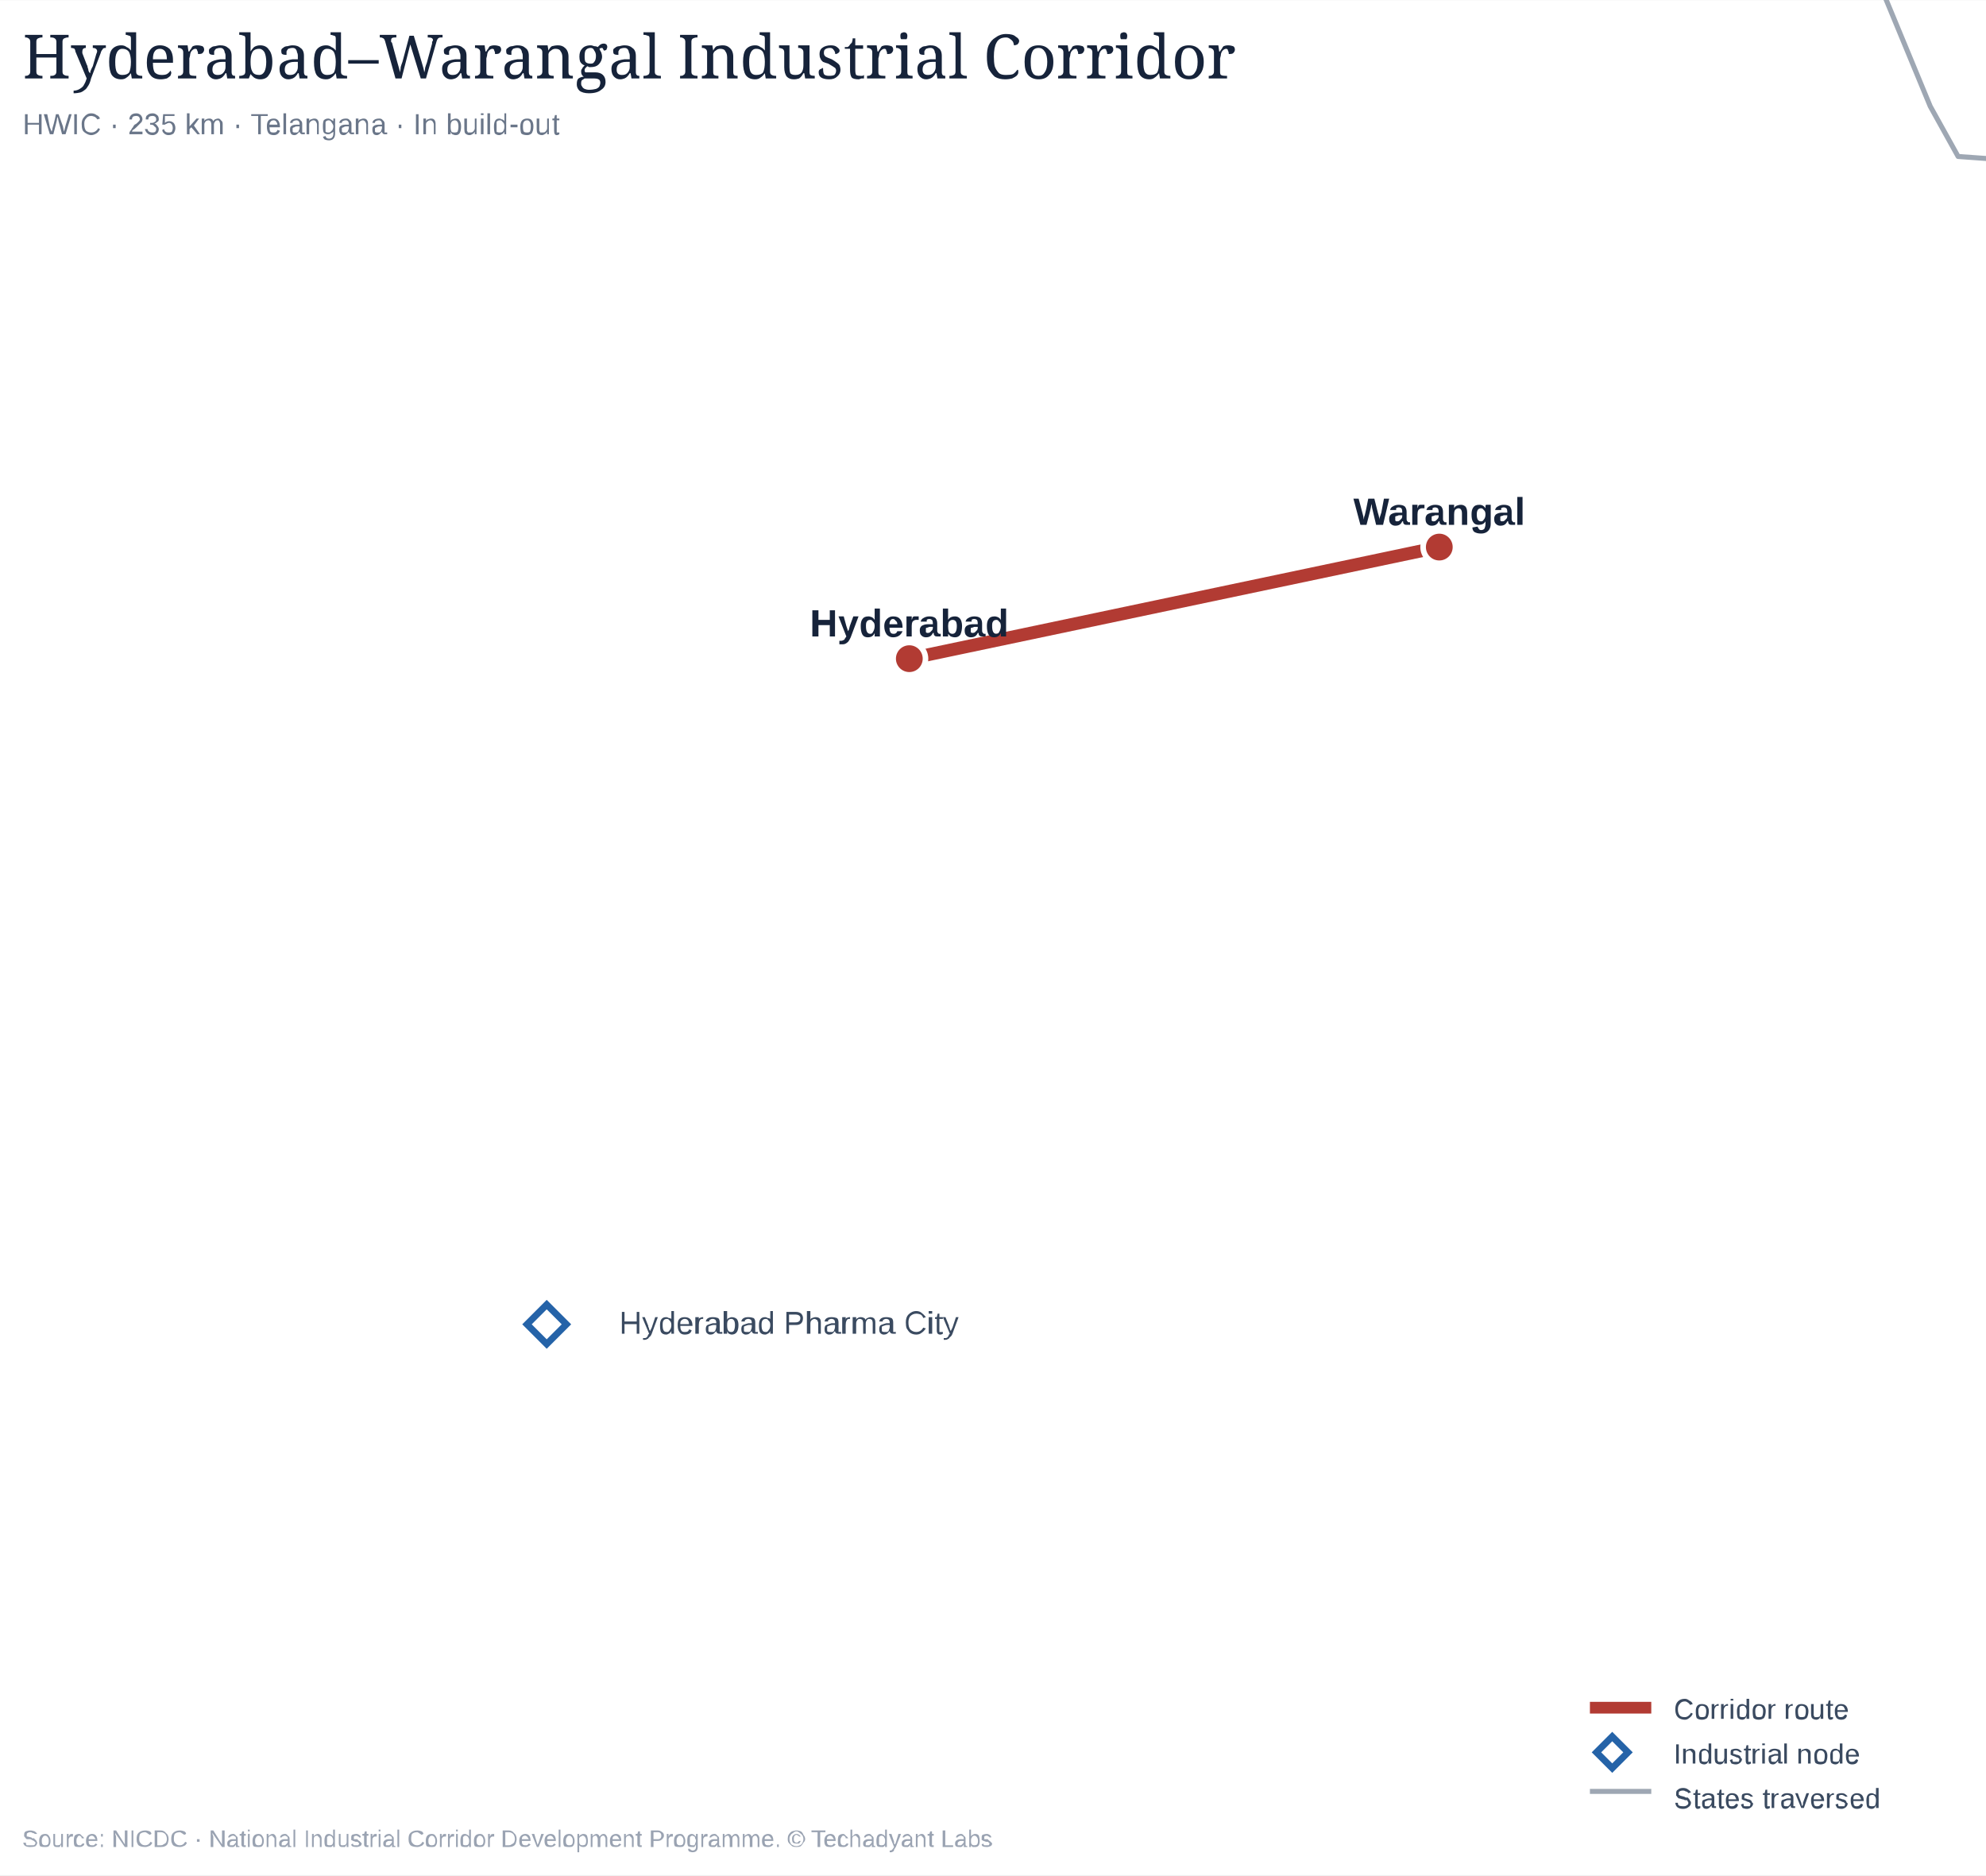
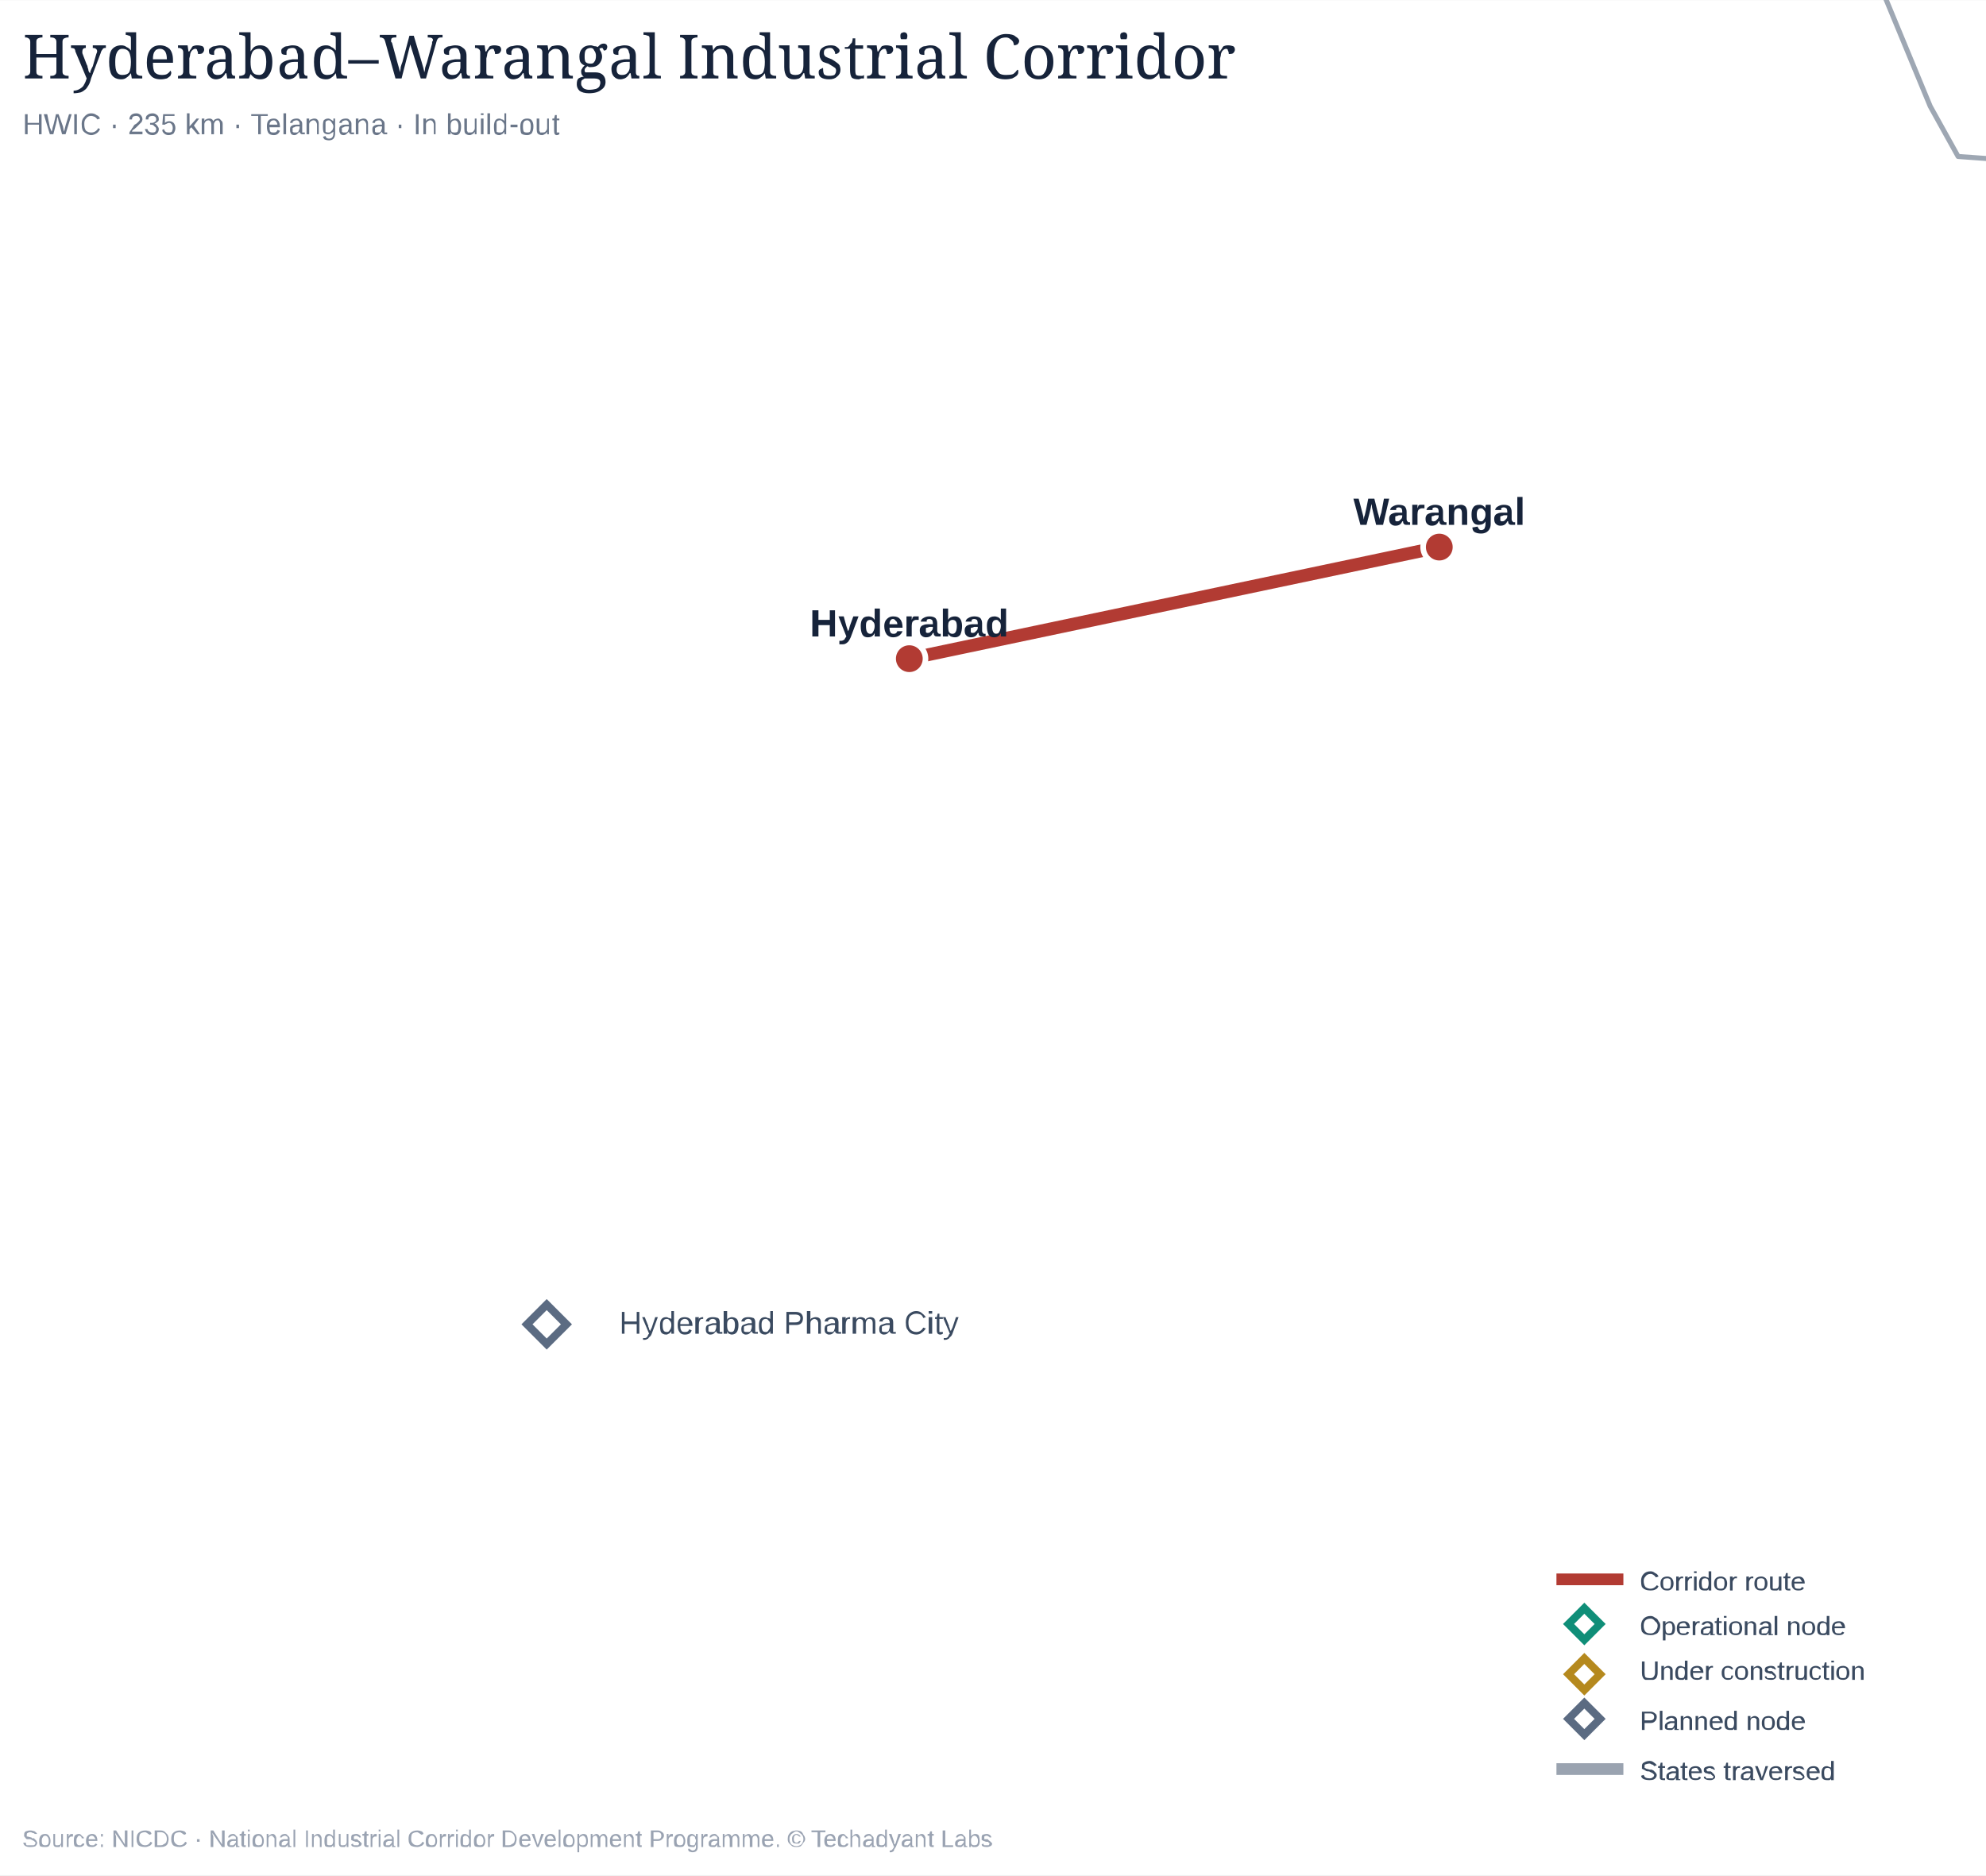
<svg xmlns="http://www.w3.org/2000/svg" width="1180" height="1114" viewBox="179.2 357.2 35.6 33.6" role="img" aria-label="Map of the Hyderabad–Warangal Industrial Corridor">
  <rect x="179.2" y="357.2" width="35.6" height="33.6" fill="#FFFFFF" />
  <path d="M79.2,265.3 L79.1,266.6 L78.3,268.0 L78.4,269.3 L79.6,270.4 L77.1,271.2 L74.9,272.7 L73.5,272.1 L72.8,269.4 L70.1,270.2 L65.4,270.9 L63.9,273.2 L61.1,272.6 L57.2,270.3 L55.8,270.1 L54.4,270.7 L52.8,270.9 L50.1,270.1 L47.3,270.2 L46.3,269.3 L44.8,269.7 L44.8,272.3 L43.6,275.1 L37.4,274.0 L36.7,274.6 L36.0,276.4 L36.0,279.2 L34.9,280.0 L35.7,281.1 L37.1,281.3 L41.8,277.8 L43.4,277.3 L44.2,278.2 L43.3,279.0 L39.1,281.2 L38.4,282.5 L39.1,283.7 L42.6,288.4 L46.4,291.2 L52.6,294.7 L57.4,295.4 L59.2,293.6 L62.6,294.2 L63.7,294.0 L63.9,292.8 L65.4,291.9 L66.7,292.5 L68.3,292.0 L69.4,290.2 L70.9,290.9 L70.9,292.3 L68.5,294.0 L66.2,296.0 L65.5,297.2 L64.3,298.0 L61.1,298.2 L60.2,299.0 L56.0,300.5 L54.4,300.0 L51.9,301.0 L50.4,301.0 L49.1,298.5 L46.0,299.0 L45.5,300.3 L46.1,304.9 L46.8,305.9 L54.5,313.3 L57.8,317.0 L58.8,319.3 L60.7,322.0 L67.2,328.2 L69.7,328.4 L72.2,329.8 L73.8,329.8 L75.0,329.2 L77.9,329.2 L82.4,327.6 L84.6,326.4 L87.4,325.9 L90.3,323.9 L91.7,323.7 L93.9,320.0 L95.9,317.8 L95.0,314.9 L95.5,312.3 L95.0,310.7 L96.6,306.4 L97.2,305.4 L98.7,305.4 L100.2,305.9 L100.6,306.9 L99.0,307.4 L98.2,308.2 L98.1,310.0 L98.9,310.8 L100.4,310.9 L100.1,312.4 L99.0,313.0 L98.4,313.9 L99.5,315.2 L102.6,315.0 L103.3,316.0 L100.5,317.2 L100.4,318.6 L99.7,320.0 L98.7,320.4 L98.8,322.1 L100.7,325.9 L102.6,333.3 L100.4,337.1 L99.9,340.0 L98.5,343.1 L99.0,345.8 L100.0,347.0 L99.9,349.7 L100.8,350.6 L100.2,351.7 L100.3,356.8 L100.8,356.9 L101.8,355.4 L103.0,354.8 L104.0,355.2 L102.7,356.1 L102.2,357.0 L102.7,358.4 L101.2,358.8 L100.5,359.7 L101.6,362.9 L100.6,364.5 L102.6,367.8 L103.0,370.4 L104.9,374.8 L105.1,377.6 L104.7,379.2 L105.9,381.0 L105.8,382.7 L106.4,383.9 L106.3,388.4 L106.9,391.3 L107.1,394.1 L109.1,400.0 L109.7,402.9 L111.3,405.1 L111.1,405.4 L113.0,409.7 L114.6,409.8 L114.8,410.4 L113.6,411.0 L113.9,412.2 L115.1,413.6 L116.4,416.4 L118.2,418.9 L118.6,420.1 L120.0,420.6 L121.1,421.7 L121.2,423.9 L122.4,424.7 L123.4,430.4 L124.9,433.4 L126.1,437.6 L125.9,439.1 L126.8,446.4 L132.0,459.1 L133.5,461.1 L136.9,464.0 L139.7,467.3 L140.8,470.7 L144.1,476.9 L144.5,480.0 L145.8,484.3 L147.9,488.2 L149.1,488.7 L150.0,490.0 L148.4,491.1 L150.4,497.2 L151.3,503.2 L152.1,504.5 L152.3,507.2 L154.2,509.8 L154.5,511.0 L155.3,512.4 L160.0,516.2 L162.4,517.6 L162.6,519.0 L165.0,521.1 L166.7,521.0 L169.0,522.5 L171.9,523.1 L178.1,519.2 L182.1,517.3 L183.1,510.0 L183.7,508.5 L184.8,507.7 L186.1,507.1 L187.7,507.1 L190.4,506.2 L196.8,505.6 L197.7,504.9 L196.3,502.4 L194.9,501.2 L194.9,500.4 L196.1,497.1 L200.0,492.8 L199.5,491.5 L201.2,488.8 L206.9,489.1 L210.1,488.3 L211.0,487.7 L210.1,484.6 L210.2,481.6 L209.5,477.4 L209.6,474.5 L208.2,470.2 L209.2,469.0 L208.3,466.3 L210.1,460.5 L212.7,459.1 L214.2,456.7 L213.8,455.3 L212.9,454.0 L216.3,451.3 L216.8,449.7 L218.2,447.3 L218.2,444.2 L217.4,441.5 L216.3,440.4 L214.3,439.7 L214.0,438.5 L215.3,438.3 L216.8,439.0 L216.9,438.0 L216.3,435.0 L213.6,429.2 L215.4,426.9 L215.4,426.1 L213.2,418.0 L212.8,413.7 L214.8,411.8 L216.9,408.1 L219.6,405.9 L220.6,405.6 L222.3,405.5 L223.7,406.1 L224.5,407.2 L226.0,407.7 L228.7,404.1 L229.7,403.4 L229.9,401.6 L230.9,400.9 L231.6,397.6 L232.4,397.0 L233.9,396.5 L236.4,397.9 L238.1,397.8 L240.9,397.1 L245.2,395.2 L247.5,393.5 L248.1,392.6 L248.1,390.7 L247.3,386.1 L254.5,381.4 L258.5,380.0 L262.4,376.6 L263.7,371.3 L267.3,368.4 L271.6,366.1 L273.6,364.6 L280.0,356.5 L281.3,353.2 L282.9,352.3 L284.7,349.9 L288.6,347.5 L289.1,346.3 L288.3,345.4 L286.8,345.2 L286.8,344.0 L289.4,342.4 L290.4,345.1 L291.8,345.0 L301.5,340.8 L304.4,339.0 L309.1,333.9 L309.5,332.4 L309.3,331.0 L311.2,328.6 L311.7,327.3 L311.8,324.4 L310.0,322.1 L309.4,320.7 L310.2,319.4 L313.4,316.3 L317.1,314.5 L322.1,313.7 L322.5,313.0 L322.2,312.0 L324.0,311.7 L324.8,310.9 L324.5,309.3 L325.3,308.1 L326.7,308.2 L327.1,309.3 L327.1,310.7 L328.5,311.0 L330.0,311.0 L331.3,310.3 L333.4,308.1 L336.1,309.3 L337.4,309.2 L338.2,308.2 L338.6,305.2 L338.4,303.7 L336.9,300.9 L336.8,297.9 L335.5,295.4 L335.7,292.6 L335.0,289.8 L336.0,288.7 L335.9,287.2 L335.0,286.3 L333.2,285.9 L332.6,285.3 L333.2,284.2 L333.3,282.6 L332.5,281.2 L331.1,280.9 L330.0,280.0 L329.7,278.3 L330.2,277.1 L332.1,274.8 L331.6,269.1 L325.4,268.4 L323.1,264.9 L323.3,262.2 L326.4,261.2 L326.8,258.3 L327.5,257.2 L330.4,256.4 L333.3,256.4 L334.4,255.5 L333.9,252.3 L332.5,251.9 L331.5,251.2 L331.2,249.7 L328.4,249.8 L326.9,249.0 L326.4,247.9 L325.3,247.0 L321.6,244.5 L322.8,242.3 L321.6,241.5 L324.5,239.3 L325.3,238.9 L325.5,239.1 L326.7,237.8 L326.0,236.0 L328.8,240.2 L330.1,241.1 L331.3,240.8 L330.5,239.3 L330.8,238.7 L332.4,239.3 L333.5,238.5 L334.4,238.9 L337.4,242.6 L339.0,243.0 L342.0,242.8 L342.0,241.2 L342.6,240.8 L344.4,241.9 L344.1,245.2 L345.4,248.5 L343.7,250.8 L344.8,253.6 L347.7,254.0 L349.2,254.7 L354.8,255.3 L356.6,255.0 L357.3,254.1 L358.5,253.7 L359.2,254.4 L360.7,254.6 L362.5,254.5 L363.9,253.6 L364.9,253.5 L366.5,254.3 L370.9,254.8 L372.6,254.5 L372.8,253.4 L376.2,253.2 L379.7,255.1 L379.6,255.4 L378.4,255.6 L377.5,256.6 L378.6,257.9 L379.0,259.3 L377.3,261.1 L377.2,263.3 L375.0,263.5 L375.1,266.7 L372.3,266.7 L370.2,268.8 L367.3,269.7 L366.4,270.7 L364.6,276.5 L364.7,278.0 L366.6,281.7 L367.7,286.6 L368.5,287.1 L369.4,286.3 L369.5,285.0 L370.6,286.1 L371.0,287.8 L371.8,288.5 L373.6,288.8 L374.6,288.2 L375.4,286.7 L375.1,283.7 L374.4,282.6 L376.2,280.3 L376.9,277.1 L379.4,276.0 L379.7,275.3 L380.4,277.7 L381.2,278.6 L381.5,281.7 L383.6,285.4 L382.4,288.5 L382.7,289.5 L384.8,292.2 L386.0,301.3 L385.9,304.0 L386.4,305.3 L387.5,306.2 L389.3,304.7 L390.8,305.6 L392.3,305.9 L393.3,303.3 L395.0,300.7 L394.6,294.6 L392.4,287.6 L393.1,286.6 L394.8,286.2 L396.9,285.0 L397.0,283.8 L397.2,281.0 L395.7,279.0 L396.6,277.9 L396.9,273.3 L396.4,270.8 L399.2,269.2 L400.5,270.2 L401.2,270.0 L403.8,270.4 L404.7,270.9 L405.9,270.3 L406.7,269.1 L406.2,267.7 L407.4,264.8 L408.1,261.9 L409.0,261.1 L409.9,257.9 L411.9,254.1 L411.8,251.1 L410.1,249.0 L409.6,247.6 L411.0,245.7 L412.7,244.7 L414.7,241.9 L415.4,237.5 L416.4,234.5 L414.4,227.7 L415.7,226.0 L417.5,225.8 L419.1,224.5 L418.9,223.4 L421.3,221.6 L423.2,219.7 L425.1,218.8 L425.9,217.7 L425.9,216.5 L426.9,214.7 L432.0,213.4 L434.6,211.6 L437.4,214.8 L440.5,215.2 L441.4,214.7 L440.4,211.9 L437.8,209.8 L436.8,207.1 L440.2,204.6 L441.9,202.7 L442.5,201.1 L442.3,199.4 L441.5,198.8 L442.3,196.7 L441.8,196.3 L440.1,196.3 L437.1,195.2 L435.8,195.6 L433.2,194.3 L431.8,194.2 L427.4,195.0 L430.4,192.1 L431.3,189.2 L429.0,185.0 L428.5,184.9 L426.6,185.6 L425.8,186.8 L425.1,186.1 L425.5,184.8 L427.9,182.6 L427.7,181.6 L425.0,180.8 L424.4,179.3 L423.3,179.0 L420.5,180.0 L418.0,181.9 L415.5,185.4 L414.0,185.9 L407.9,184.6 L406.5,183.8 L404.9,181.9 L403.7,181.9 L402.1,184.8 L398.7,187.5 L397.8,190.3 L395.1,193.5 L391.7,194.8 L389.2,194.6 L387.9,195.2 L387.0,196.4 L386.6,197.8 L386.6,199.3 L385.9,200.5 L383.0,201.3 L381.5,202.2 L380.1,204.0 L378.4,205.2 L379.5,205.8 L379.8,207.3 L379.5,208.3 L376.4,209.4 L371.5,210.0 L371.1,210.9 L369.6,211.6 L367.4,209.8 L365.8,209.1 L365.1,209.6 L365.2,214.2 L365.6,215.8 L366.5,216.3 L371.5,216.5 L372.8,217.1 L372.5,221.7 L373.2,222.7 L373.7,225.2 L369.5,224.7 L368.1,225.6 L364.0,226.5 L360.7,226.6 L360.3,227.5 L355.0,228.4 L351.9,226.0 L350.5,226.2 L347.9,227.6 L347.5,228.8 L345.7,228.4 L343.2,230.1 L343.0,229.6 L340.2,229.0 L339.2,228.0 L337.8,227.3 L335.2,228.7 L334.2,228.3 L334.4,227.7 L332.1,227.1 L330.6,225.7 L329.6,223.4 L330.9,220.8 L329.8,219.7 L329.3,218.2 L330.4,213.5 L328.8,209.8 L327.7,209.2 L325.7,209.0 L321.9,211.1 L318.8,211.8 L318.9,213.3 L319.9,214.3 L320.0,215.8 L318.5,218.6 L318.8,221.6 L318.0,225.5 L320.2,229.7 L320.0,230.1 L320.7,231.4 L320.2,236.2 L319.2,237.4 L318.7,236.6 L317.3,236.2 L312.9,237.3 L308.5,237.5 L306.2,235.4 L304.8,235.2 L302.4,236.6 L300.8,236.4 L299.9,237.0 L297.4,235.0 L296.0,234.6 L294.9,235.1 L292.3,234.0 L291.1,235.0 L290.0,234.2 L288.0,231.9 L286.8,231.2 L284.2,232.2 L282.6,232.4 L280.6,230.5 L275.8,229.4 L274.9,228.8 L275.0,225.7 L274.0,224.3 L272.4,223.4 L270.1,223.5 L267.9,221.2 L266.6,221.2 L262.1,222.2 L262.6,223.4 L259.2,222.6 L257.8,223.1 L257.0,224.2 L255.8,224.5 L254.7,223.3 L250.1,222.9 L248.9,220.2 L247.8,219.7 L244.8,219.8 L243.5,219.5 L241.3,217.5 L238.0,216.7 L235.2,216.6 L231.7,214.1 L229.9,211.8 L228.4,211.3 L224.6,208.3 L220.4,207.1 L217.5,204.0 L216.3,204.1 L215.3,205.3 L212.9,204.0 L210.5,202.2 L210.8,201.2 L212.0,200.4 L212.6,199.1 L213.8,194.9 L213.0,193.7 L214.3,191.1 L215.0,188.2 L217.4,186.4 L217.5,185.1 L219.0,185.1 L219.7,184.4 L221.3,181.8 L224.1,181.3 L223.9,178.8 L221.1,178.4 L219.2,175.9 L216.4,175.6 L213.2,174.5 L212.6,171.9 L211.7,170.8 L209.0,169.7 L206.8,168.1 L205.1,167.5 L203.3,167.7 L202.2,167.5 L200.1,165.0 L199.9,163.8 L197.4,160.4 L195.9,160.5 L195.0,161.5 L194.7,163.2 L194.1,163.6 L193.2,163.0 L193.6,162.8 L192.8,159.8 L193.9,158.7 L193.9,157.9 L192.4,154.8 L192.9,153.4 L192.5,151.8 L190.5,148.2 L189.6,147.2 L189.6,142.3 L191.0,142.4 L192.2,143.5 L192.9,145.4 L193.7,146.3 L195.1,146.9 L196.5,146.5 L199.2,143.3 L201.9,143.3 L203.1,142.3 L204.0,140.7 L204.0,139.4 L200.6,134.4 L202.1,131.9 L201.5,130.7 L195.6,129.6 L195.0,128.2 L194.7,126.7 L195.2,125.4 L197.0,123.3 L194.9,119.6 L194.7,118.4 L196.2,118.1 L200.6,119.5 L201.8,118.9 L202.2,117.6 L203.4,116.6 L204.5,112.1 L207.2,111.3 L207.6,108.8 L209.2,108.9 L210.6,108.4 L211.3,107.3 L212.5,101.6 L214.5,97.4 L214.2,94.5 L209.6,90.6 L208.4,89.9 L206.7,89.8 L205.5,89.3 L204.5,88.4 L203.1,88.3 L202.5,86.6 L201.5,86.5 L196.7,89.5 L195.4,88.4 L194.1,88.1 L192.7,89.1 L187.2,90.6 L183.5,93.5 L177.0,95.3 L176.1,94.7 L175.8,93.1 L174.8,91.6 L173.1,89.9 L171.7,89.7 L168.3,90.4 L167.4,89.7 L165.9,86.9 L165.4,84.0 L163.9,83.6 L160.8,80.4 L159.2,80.3 L156.5,79.3 L154.8,77.0 L152.4,75.0 L149.9,71.5 L148.6,70.5 L148.5,69.2 L147.6,68.3 L146.3,68.7 L145.5,69.4 L144.4,68.6 L142.0,70.1 L139.8,68.0 L138.5,67.7 L137.8,70.0 L135.3,68.5 L134.2,69.6 L131.4,70.3 L130.7,71.7 L129.9,71.6 L127.6,69.8 L126.4,70.3 L125.8,71.5 L127.8,73.5 L127.2,74.4 L124.4,73.0 L122.9,72.9 L118.5,73.5 L117.3,74.2 L116.4,75.6 L115.4,76.5 L114.1,76.4 L114.0,78.4 L113.6,79.3 L112.4,79.5 L109.9,81.6 L108.9,82.8 L108.9,84.0 L109.9,85.8 L109.7,88.2 L111.0,89.1 L113.9,89.0 L115.1,88.6 L116.4,89.0 L121.7,94.6 L124.3,93.8 L124.1,95.4 L125.2,97.9 L126.4,99.0 L130.2,100.9 L128.7,103.6 L127.6,104.7 L124.9,105.0 L122.9,107.2 L120.3,108.6 L120.3,110.0 L120.9,111.4 L120.2,112.4 L121.1,115.3 L120.6,118.3 L121.7,121.0 L122.2,124.0 L122.1,125.4 L121.2,126.5 L121.1,132.3 L123.4,134.7 L128.7,136.4 L130.8,138.4 L132.5,139.2 L135.4,139.6 L135.6,142.2 L136.6,143.3 L139.5,144.4 L140.7,144.2 L142.1,145.2 L143.7,145.3 L145.1,146.6 L144.9,148.1 L144.1,149.0 L139.8,150.2 L137.2,151.8 L135.6,152.1 L134.8,152.7 L133.0,155.7 L134.7,159.6 L134.8,161.1 L133.7,162.1 L133.2,163.4 L134.0,165.9 L132.3,166.5 L131.2,167.6 L129.4,171.7 L127.0,173.5 L125.1,175.6 L124.7,176.7 L125.0,178.5 L124.6,180.1 L123.5,180.9 L122.3,181.1 L121.6,181.8 L117.2,182.9 L115.0,190.2 L113.0,192.7 L110.9,196.3 L108.0,199.7 L104.6,200.1 L103.4,200.7 L103.0,201.9 L99.9,204.9 L98.9,208.1 L98.1,209.2 L95.5,210.7 L94.6,211.8 L93.5,214.6 L92.3,215.2 L86.1,215.0 L81.3,215.8 L79.1,217.1 L77.8,214.6 L77.7,211.9 L76.3,211.0 L75.1,211.2 L70.8,213.4 L65.9,219.5 L60.4,224.0 L58.7,226.5 L58.7,229.3 L60.9,233.5 L62.4,234.1 L63.6,234.0 L64.9,235.0 L67.8,235.1 L68.5,237.5 L66.0,243.0 L66.8,246.2 L70.7,250.6 L73.6,249.9 L75.1,250.1 L75.1,251.3 L74.0,252.4 L74.3,253.8 L77.0,259.4 L77.7,262.4 L79.2,265.3Z" fill="none" stroke="#CACFD8" stroke-width="0.06" stroke-linejoin="round" />
  <path d="M182.9,450.2 L183.6,452.5 L186.0,453.5 L187.9,454.5 L188.7,453.2 L189.7,451.9 L190.8,449.7 L191.5,448.2 L192.7,447.3 L195.8,448.1 L197.7,447.9 L200.2,447.5 L202.4,446.3 L203.6,444.4 L205.8,444.5 L207.9,445.5 L209.8,444.5 L211.3,442.7 L213.0,441.5 L214.3,440.3 L214.4,438.1 L216.8,439.0 L216.7,436.8 L216.2,434.6 L214.8,432.1 L213.8,429.7 L214.6,427.8 L215.5,426.1 L214.8,423.0 L214.3,421.2 L213.3,418.1 L213.0,416.2 L212.9,413.5 L214.8,411.9 L216.0,409.9 L217.1,407.9 L219.5,406.0 L221.6,405.5 L223.9,406.5 L225.9,407.7 L227.4,405.9 L229.0,403.9 L229.9,401.7 L231.2,400.0 L231.6,397.4 L233.8,396.5 L236.0,397.9 L238.4,397.8 L240.9,397.1 L243.1,395.9 L245.5,395.0 L247.4,393.5 L248.2,391.4 L247.6,388.8 L247.3,386.2 L248.4,385.3 L251.2,383.6 L253.5,382.1 L255.4,381.2 L257.6,380.2 L259.5,379.2 L262.0,377.0 L262.7,375.5 L263.1,372.9 L264.1,371.0 L266.2,369.1 L268.2,368.0 L270.8,366.6 L273.1,365.1 L274.3,363.6 L276.0,361.3 L277.3,359.7 L279.3,357.4 L280.4,356.0 L281.5,353.1 L279.9,352.8 L276.9,353.3 L274.0,353.9 L272.6,354.0 L270.8,352.7 L268.1,351.3 L265.5,351.5 L263.4,352.7 L261.0,354.4 L258.6,356.1 L256.6,357.6 L255.2,358.6 L252.8,360.1 L250.4,361.3 L249.2,362.0 L247.0,363.8 L244.4,366.1 L242.3,368.0 L241.6,368.6 L239.6,370.4 L236.9,372.5 L235.2,373.4 L232.7,372.3 L231.8,371.4 L229.5,369.4 L226.9,367.1 L225.1,365.3 L224.2,364.3 L221.9,362.7 L219.2,361.1 L217.1,360.2 L214.3,360.0 L213.8,359.1 L212.6,356.2 L211.3,352.9 L210.6,350.7 L210.3,349.3 L208.6,347.0 L205.8,346.6 L203.3,346.4 L201.1,346.4 L198.9,346.0 L195.9,345.0 L192.9,344.0 L190.8,343.3 L189.3,343.0 L186.3,343.0 L184.5,344.1 L183.3,346.2 L181.5,348.7 L179.9,350.3 L177.9,351.4 L175.6,353.1 L174.8,354.8 L174.3,357.7 L173.6,360.4 L172.7,361.9 L171.5,364.8 L171.2,366.7 L171.1,368.4 L170.8,371.5 L170.3,375.0 L170.0,377.8 L170.0,379.2 L170.0,380.7 L169.9,383.6 L169.6,387.1 L169.3,390.5 L168.9,392.8 L168.3,393.8 L167.6,396.6 L167.6,399.1 L166.5,400.2 L163.6,401.8 L161.8,403.5 L161.7,405.4 L161.1,408.4 L160.4,411.7 L159.9,414.0 L159.6,415.0 L159.0,417.4 L158.2,420.6 L157.7,423.6 L157.8,425.3 L158.5,427.4 L159.4,430.4 L160.3,433.5 L160.8,435.5 L161.4,436.5 L163.7,438.0 L166.7,439.5 L169.0,440.1 L170.3,440.4 L172.5,441.8 L175.2,443.8 L178.0,446.0 L180.5,448.1 L182.3,449.6 L182.9,450.2Z" fill="none" stroke="#9AA3B0" stroke-opacity="0.95" stroke-width="0.09" stroke-linejoin="round" />
  <path d="M 195.5,369.0 L 205.0,367.0" fill="none" stroke="#FFFFFF" stroke-width="0.39" stroke-linecap="round" stroke-linejoin="round" />
  <path d="M 195.5,369.0 L 205.0,367.0" fill="none" stroke="#B23B33" stroke-width="0.23" stroke-linecap="round" stroke-linejoin="round" />
-   <rect x="188.7" y="380.7" width="0.5" height="0.5" transform="rotate(45 189.0 381.0)" fill="#FFFFFF" stroke="#2563A8" stroke-width="0.12" />
+   <rect x="188.7" y="380.7" width="0.5" height="0.5" transform="rotate(45 189.0 381.0)" fill="#FFFFFF" stroke="#5B6B82" stroke-width="0.14" />
  <text x="190.3" y="381.1" font-family="Arial" font-size="0.57" fill="#3a4a60">Hyderabad Pharma City</text>
  <circle cx="195.5" cy="369.0" r="0.29" fill="#B23B33" stroke="#FFFFFF" stroke-width="0.1" />
  <text x="195.5" y="368.6" font-family="Arial" font-size="0.69" font-weight="bold" fill="#16233a" text-anchor="middle">Hyderabad</text>
  <circle cx="205.0" cy="367.0" r="0.29" fill="#B23B33" stroke="#FFFFFF" stroke-width="0.1" />
  <text x="205.0" y="366.6" font-family="Arial" font-size="0.69" font-weight="bold" fill="#16233a" text-anchor="middle">Warangal</text>
  <text x="179.6" y="358.6" font-family="Georgia,serif" font-size="1.1" fill="#16233a">Hyderabad–Warangal Industrial Corridor</text>
  <text x="179.6" y="359.6" font-family="Arial" font-size="0.53" fill="#6a7689">HWIC · 235 km · Telangana · In build-out</text>
-   <line x1="207.7" y1="387.8" x2="208.8" y2="387.8" stroke="#B23B33" stroke-width="0.21" />
-   <text x="209.2" y="388.0" font-family="Arial" font-size="0.51" fill="#3a4a60">Corridor route</text>
-   <rect x="207.9" y="388.4" width="0.4" height="0.4" transform="rotate(45 208.1 388.6)" fill="#FFFFFF" stroke="#2563A8" stroke-width="0.12" />
-   <text x="209.2" y="388.8" font-family="Arial" font-size="0.51" fill="#3a4a60">Industrial node</text>
-   <line x1="207.7" y1="389.3" x2="208.8" y2="389.3" stroke="#9AA3B0" stroke-opacity="0.95" stroke-width="0.09" />
-   <text x="209.2" y="389.6" font-family="Arial" font-size="0.51" fill="#3a4a60">States traversed</text>
+   <line x1="207.1" y1="385.5" x2="208.3" y2="385.5" stroke="#B23B33" stroke-width="0.21" />
+   <text x="208.6" y="385.7" font-family="Arial" font-size="0.48" fill="#3a4a60">Corridor route</text>
+   <rect x="207.4" y="386.1" width="0.4" height="0.4" transform="rotate(45 207.6 386.3)" fill="#FFFFFF" stroke="#0F8E78" stroke-width="0.14" />
+   <text x="208.6" y="386.5" font-family="Arial" font-size="0.48" fill="#3a4a60">Operational node</text>
+   <rect x="207.4" y="387.0" width="0.4" height="0.4" transform="rotate(45 207.6 387.2)" fill="#FFFFFF" stroke="#B5891E" stroke-width="0.14" />
+   <text x="208.6" y="387.3" font-family="Arial" font-size="0.48" fill="#3a4a60">Under construction</text>
+   <rect x="207.4" y="387.8" width="0.4" height="0.4" transform="rotate(45 207.6 388.0)" fill="#FFFFFF" stroke="#5B6B82" stroke-width="0.14" />
+   <text x="208.6" y="388.2" font-family="Arial" font-size="0.48" fill="#3a4a60">Planned node</text>
+   <line x1="207.1" y1="388.9" x2="208.3" y2="388.9" stroke="#9AA3B0" stroke-width="0.21" />
+   <text x="208.6" y="389.1" font-family="Arial" font-size="0.48" fill="#3a4a60">States traversed</text>
  <text x="179.6" y="390.3" font-family="Arial" font-size="0.43" fill="#9aa3b2">Source: NICDC · National Industrial Corridor Development Programme.  © Techadyant Labs</text>
</svg>
